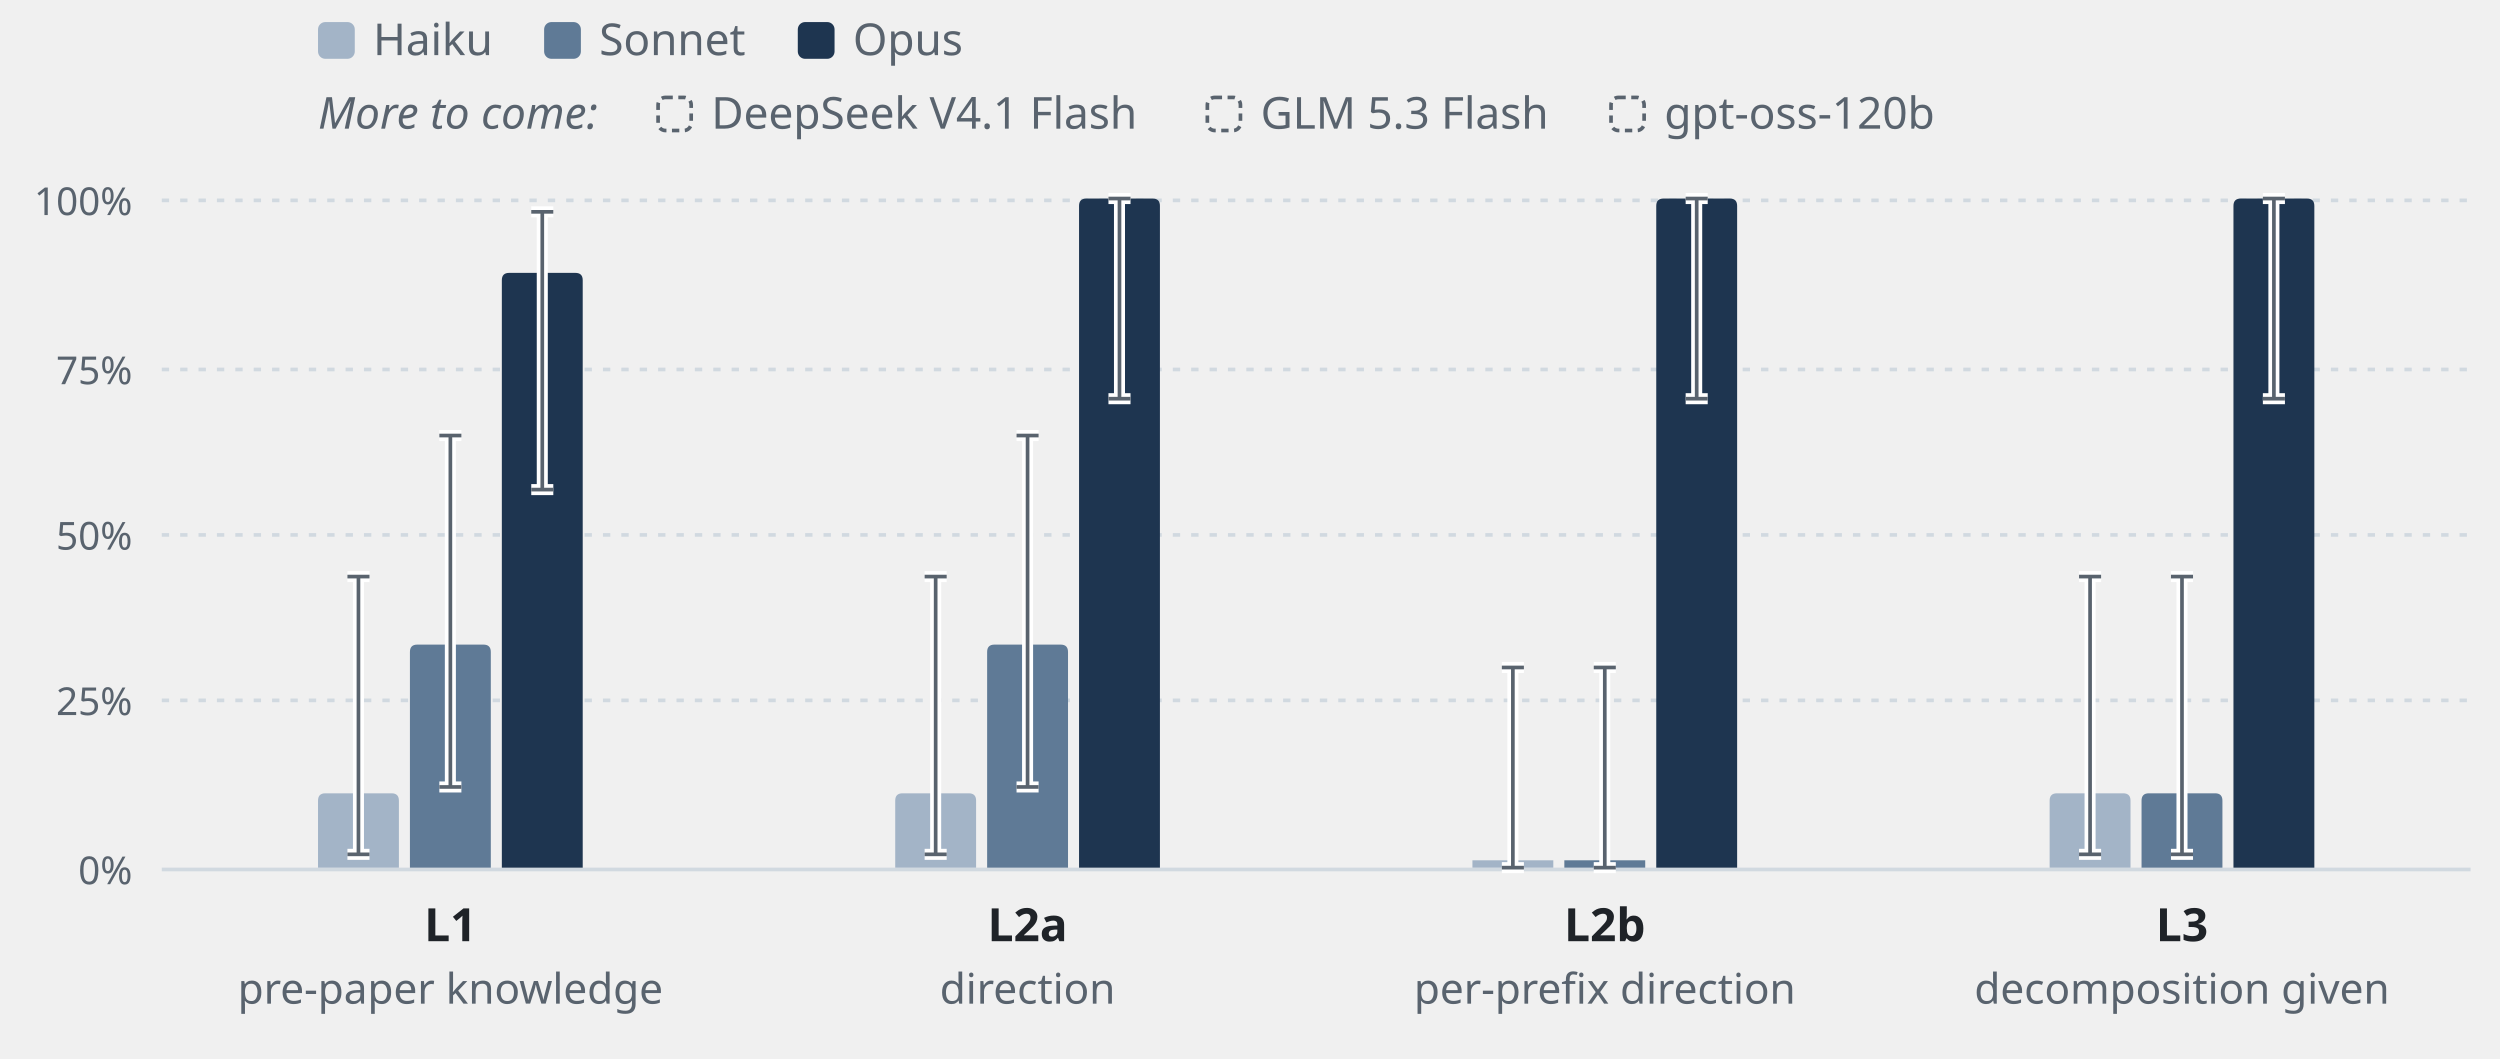
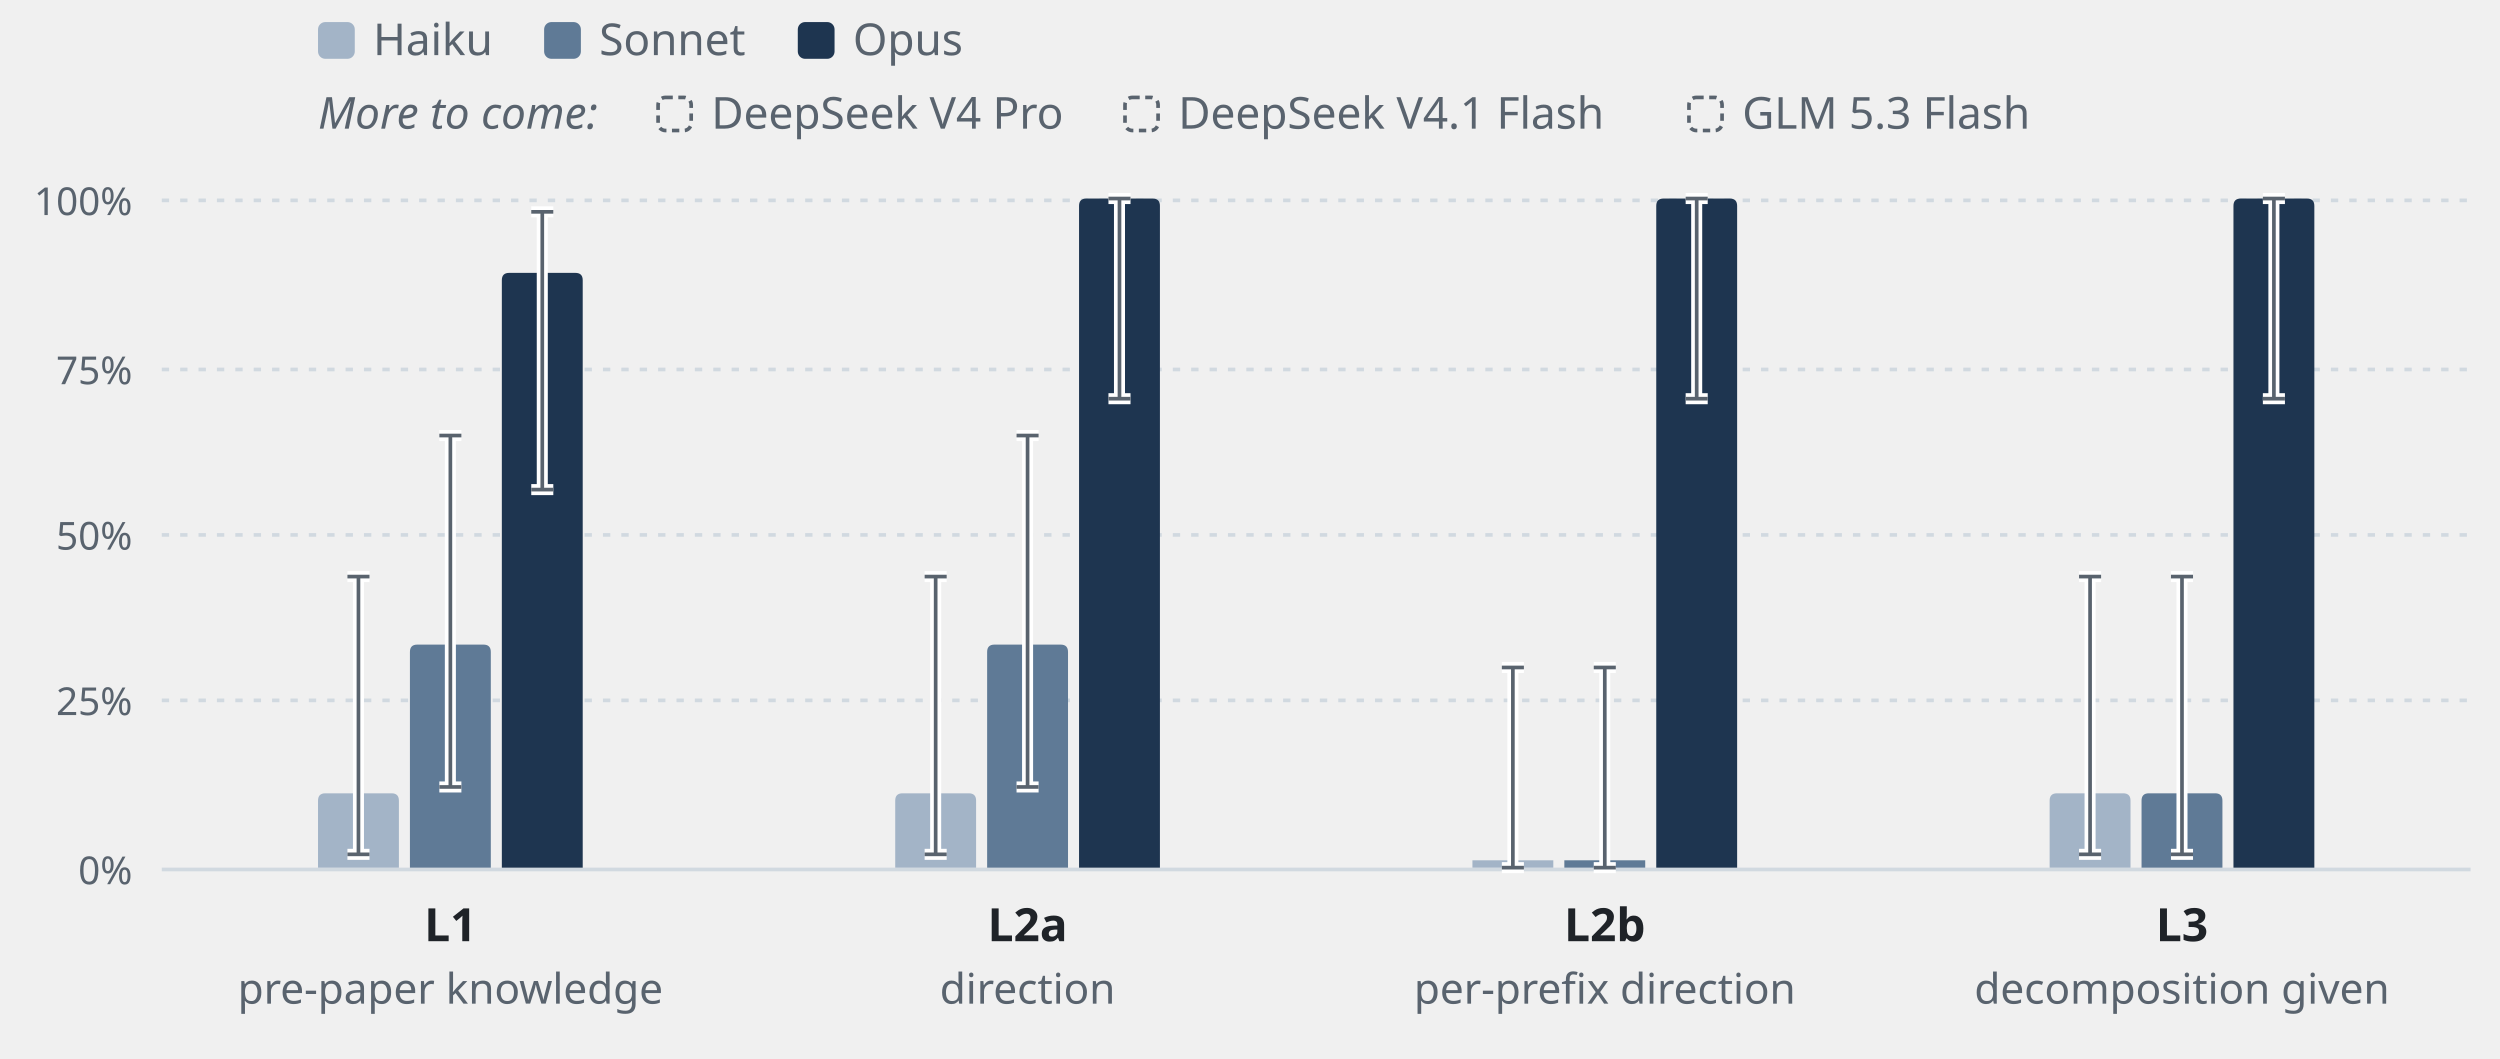
<svg xmlns="http://www.w3.org/2000/svg" width="680" height="288" viewBox="0 0 680 288" font-family="-apple-system, BlinkMacSystemFont, 'Segoe UI', 'Noto Sans', Helvetica, Arial, sans-serif" role="img" aria-labelledby="title desc">
  <rect x="86.5" y="6" width="10" height="10" rx="2" fill="#a3b4c7" />
  <text x="101.5" y="15" font-size="12" fill="#59636e">Haiku</text>
  <rect x="148.0" y="6" width="10" height="10" rx="2" fill="#5f7a96" />
  <text x="163.0" y="15" font-size="12" fill="#59636e">Sonnet</text>
  <rect x="217.0" y="6" width="10" height="10" rx="2" fill="#1e3550" />
  <text x="232.0" y="15" font-size="12" fill="#59636e">Opus</text>
  <text x="86.5" y="35" font-size="12" font-style="italic" fill="#59636e">More to come:</text>
  <rect x="179.0" y="26.5" width="9" height="9" rx="2" fill="none" stroke="#59636e" stroke-dasharray="2 1.5" />
-   <text x="193.5" y="35" font-size="12" fill="#59636e">DeepSeek V4.1 Flash</text>
-   <rect x="328.4" y="26.5" width="9" height="9" rx="2" fill="none" stroke="#59636e" stroke-dasharray="2 1.5" />
-   <text x="342.9" y="35" font-size="12" fill="#59636e">GLM 5.3 Flash</text>
-   <rect x="438.2" y="26.5" width="9" height="9" rx="2" fill="none" stroke="#59636e" stroke-dasharray="2 1.5" />
-   <text x="452.7" y="35" font-size="12" fill="#59636e">gpt-oss-120b</text>
+   <text x="193.5" y="35" font-size="12" fill="#59636e">DeepSeek V4 Pro</text>
+   <rect x="306.0" y="26.5" width="9" height="9" rx="2" fill="none" stroke="#59636e" stroke-dasharray="2 1.5" />
+   <text x="320.5" y="35" font-size="12" fill="#59636e">DeepSeek V4.1 Flash</text>
+   <rect x="459.4" y="26.5" width="9" height="9" rx="2" fill="none" stroke="#59636e" stroke-dasharray="2 1.5" />
+   <text x="473.9" y="35" font-size="12" fill="#59636e">GLM 5.3 Flash</text>
  <line x1="44" x2="672" y1="236.5" y2="236.5" stroke="#d1d9e0" />
  <text x="36" y="240.5" font-size="10.5" text-anchor="end" fill="#59636e" font-variant-numeric="tabular-nums">0%</text>
  <line x1="44" x2="672" y1="190.5" y2="190.5" stroke="#d1d9e0" stroke-dasharray="2 3" />
  <text x="36" y="194.5" font-size="10.5" text-anchor="end" fill="#59636e" font-variant-numeric="tabular-nums">25%</text>
  <line x1="44" x2="672" y1="145.5" y2="145.5" stroke="#d1d9e0" stroke-dasharray="2 3" />
  <text x="36" y="149.5" font-size="10.5" text-anchor="end" fill="#59636e" font-variant-numeric="tabular-nums">50%</text>
  <line x1="44" x2="672" y1="100.5" y2="100.5" stroke="#d1d9e0" stroke-dasharray="2 3" />
  <text x="36" y="104.5" font-size="10.5" text-anchor="end" fill="#59636e" font-variant-numeric="tabular-nums">75%</text>
  <line x1="44" x2="672" y1="54.5" y2="54.5" stroke="#d1d9e0" stroke-dasharray="2 3" />
  <text x="36" y="58.5" font-size="10.5" text-anchor="end" fill="#59636e" font-variant-numeric="tabular-nums">100%</text>
  <path d="M86.5,236.0 V217.778 Q86.5,215.778 88.5,215.778 H106.5 Q108.5,215.778 108.5,217.778 V236.0 Z" fill="#a3b4c7" />
  <path d="M97.5,232.38 V156.829 M94.5,156.829 H100.5 M94.5,232.38 H100.5" stroke="#ffffff" stroke-width="3" fill="none" />
  <path d="M97.5,232.38 V156.829 M94.5,156.829 H100.5 M94.5,232.38 H100.5" stroke="#59636e" stroke-width="1" fill="none" />
  <path d="M111.5,236.0 V177.333 Q111.5,175.333 113.5,175.333 H131.5 Q133.5,175.333 133.5,177.333 V236.0 Z" fill="#5f7a96" />
  <path d="M122.5,214.054 V118.464 M119.5,118.464 H125.5 M119.5,214.054 H125.5" stroke="#ffffff" stroke-width="3" fill="none" />
  <path d="M122.5,214.054 V118.464 M119.5,118.464 H125.5 M119.5,214.054 H125.5" stroke="#59636e" stroke-width="1" fill="none" />
  <path d="M136.5,236.0 V76.222 Q136.5,74.222 138.5,74.222 H156.5 Q158.5,74.222 158.5,76.222 V236.0 Z" fill="#1e3550" />
  <path d="M147.5,133.171 V57.62 M144.5,57.62 H150.5 M144.5,133.171 H150.5" stroke="#ffffff" stroke-width="3" fill="none" />
  <path d="M147.5,133.171 V57.62 M144.5,57.62 H150.5 M144.5,133.171 H150.5" stroke="#59636e" stroke-width="1" fill="none" />
  <text x="122.5" y="256" font-size="12.5" font-weight="600" text-anchor="middle" fill="#1f2328">L1</text>
  <text x="122.5" y="273" font-size="11.5" text-anchor="middle" fill="#59636e">pre-paper knowledge</text>
  <path d="M243.5,236.0 V217.778 Q243.5,215.778 245.5,215.778 H263.5 Q265.5,215.778 265.5,217.778 V236.0 Z" fill="#a3b4c7" />
  <path d="M254.5,232.38 V156.829 M251.5,156.829 H257.5 M251.5,232.38 H257.5" stroke="#ffffff" stroke-width="3" fill="none" />
  <path d="M254.5,232.38 V156.829 M251.5,156.829 H257.5 M251.5,232.38 H257.5" stroke="#59636e" stroke-width="1" fill="none" />
  <path d="M268.5,236.0 V177.333 Q268.5,175.333 270.5,175.333 H288.5 Q290.5,175.333 290.5,177.333 V236.0 Z" fill="#5f7a96" />
  <path d="M279.5,214.054 V118.464 M276.5,118.464 H282.5 M276.5,214.054 H282.5" stroke="#ffffff" stroke-width="3" fill="none" />
  <path d="M279.5,214.054 V118.464 M276.5,118.464 H282.5 M276.5,214.054 H282.5" stroke="#59636e" stroke-width="1" fill="none" />
  <path d="M293.5,236.0 V56.0 Q293.5,54.0 295.5,54.0 H313.5 Q315.5,54.0 315.5,56.0 V236.0 Z" fill="#1e3550" />
  <path d="M304.5,108.446 V54.0 M301.5,54.0 H307.5 M301.5,108.446 H307.5" stroke="#ffffff" stroke-width="3" fill="none" />
  <path d="M304.5,108.446 V54.0 M301.5,54.0 H307.5 M301.5,108.446 H307.5" stroke="#59636e" stroke-width="1" fill="none" />
  <text x="279.5" y="256" font-size="12.5" font-weight="600" text-anchor="middle" fill="#1f2328">L2a</text>
  <text x="279.5" y="273" font-size="11.5" text-anchor="middle" fill="#59636e">direction</text>
  <rect x="400.5" y="234.0" width="22" height="2" fill="#a3b4c7" />
  <path d="M411.5,236.0 V181.554 M408.5,181.554 H414.5 M408.5,236.0 H414.5" stroke="#ffffff" stroke-width="3" fill="none" />
  <path d="M411.5,236.0 V181.554 M408.5,181.554 H414.5 M408.5,236.0 H414.5" stroke="#59636e" stroke-width="1" fill="none" />
  <rect x="425.5" y="234.0" width="22" height="2" fill="#5f7a96" />
  <path d="M436.5,236.0 V181.554 M433.5,181.554 H439.5 M433.5,236.0 H439.5" stroke="#ffffff" stroke-width="3" fill="none" />
  <path d="M436.5,236.0 V181.554 M433.5,181.554 H439.5 M433.5,236.0 H439.5" stroke="#59636e" stroke-width="1" fill="none" />
  <path d="M450.5,236.0 V56.0 Q450.5,54.0 452.5,54.0 H470.5 Q472.5,54.0 472.5,56.0 V236.0 Z" fill="#1e3550" />
  <path d="M461.5,108.446 V54.0 M458.5,54.0 H464.5 M458.5,108.446 H464.5" stroke="#ffffff" stroke-width="3" fill="none" />
  <path d="M461.5,108.446 V54.0 M458.5,54.0 H464.5 M458.5,108.446 H464.5" stroke="#59636e" stroke-width="1" fill="none" />
  <text x="436.5" y="256" font-size="12.5" font-weight="600" text-anchor="middle" fill="#1f2328">L2b</text>
  <text x="436.5" y="273" font-size="11.5" text-anchor="middle" fill="#59636e">per-prefix direction</text>
  <path d="M557.5,236.0 V217.778 Q557.5,215.778 559.5,215.778 H577.5 Q579.5,215.778 579.5,217.778 V236.0 Z" fill="#a3b4c7" />
  <path d="M568.5,232.38 V156.829 M565.5,156.829 H571.5 M565.5,232.38 H571.5" stroke="#ffffff" stroke-width="3" fill="none" />
  <path d="M568.5,232.38 V156.829 M565.5,156.829 H571.5 M565.5,232.38 H571.5" stroke="#59636e" stroke-width="1" fill="none" />
  <path d="M582.5,236.0 V217.778 Q582.5,215.778 584.5,215.778 H602.5 Q604.5,215.778 604.5,217.778 V236.0 Z" fill="#5f7a96" />
  <path d="M593.5,232.38 V156.829 M590.5,156.829 H596.5 M590.5,232.38 H596.5" stroke="#ffffff" stroke-width="3" fill="none" />
  <path d="M593.5,232.38 V156.829 M590.5,156.829 H596.5 M590.5,232.38 H596.5" stroke="#59636e" stroke-width="1" fill="none" />
  <path d="M607.5,236.0 V56.0 Q607.5,54.0 609.5,54.0 H627.5 Q629.5,54.0 629.5,56.0 V236.0 Z" fill="#1e3550" />
  <path d="M618.5,108.446 V54.0 M615.5,54.0 H621.5 M615.5,108.446 H621.5" stroke="#ffffff" stroke-width="3" fill="none" />
  <path d="M618.5,108.446 V54.0 M615.5,54.0 H621.5 M615.5,108.446 H621.5" stroke="#59636e" stroke-width="1" fill="none" />
  <text x="593.5" y="256" font-size="12.5" font-weight="600" text-anchor="middle" fill="#1f2328">L3</text>
  <text x="593.5" y="273" font-size="11.5" text-anchor="middle" fill="#59636e">decomposition given</text>
</svg>
